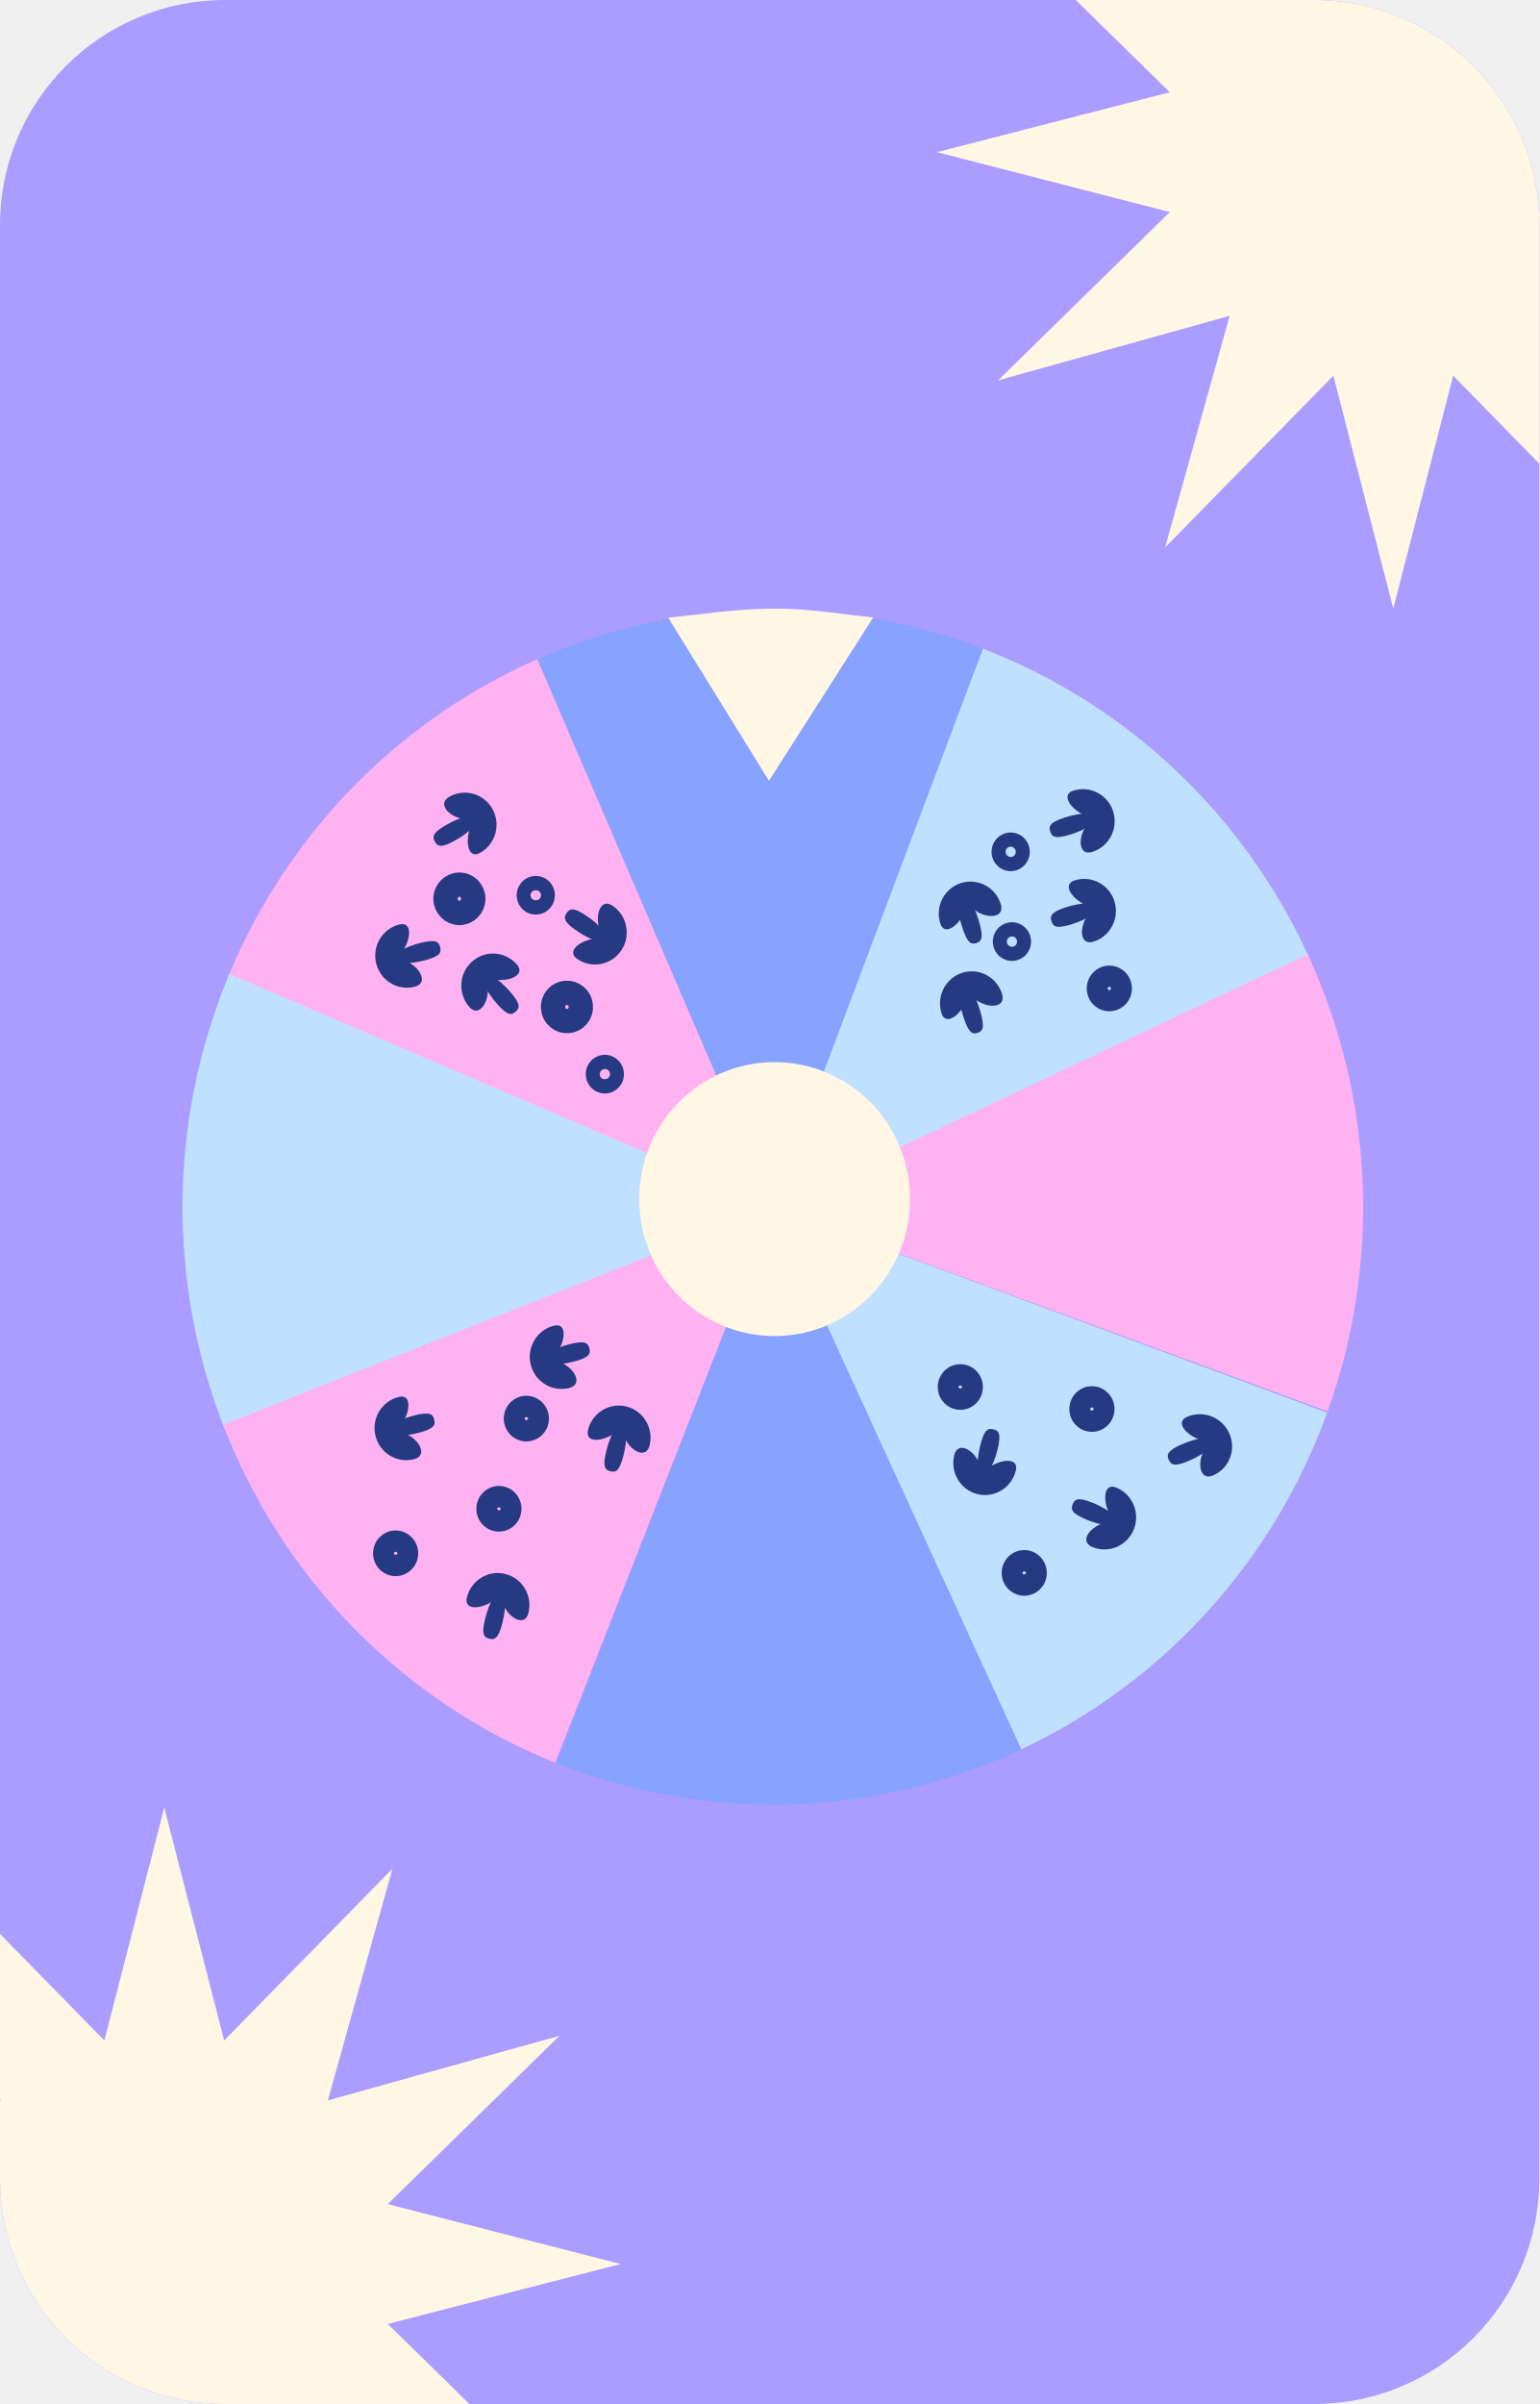
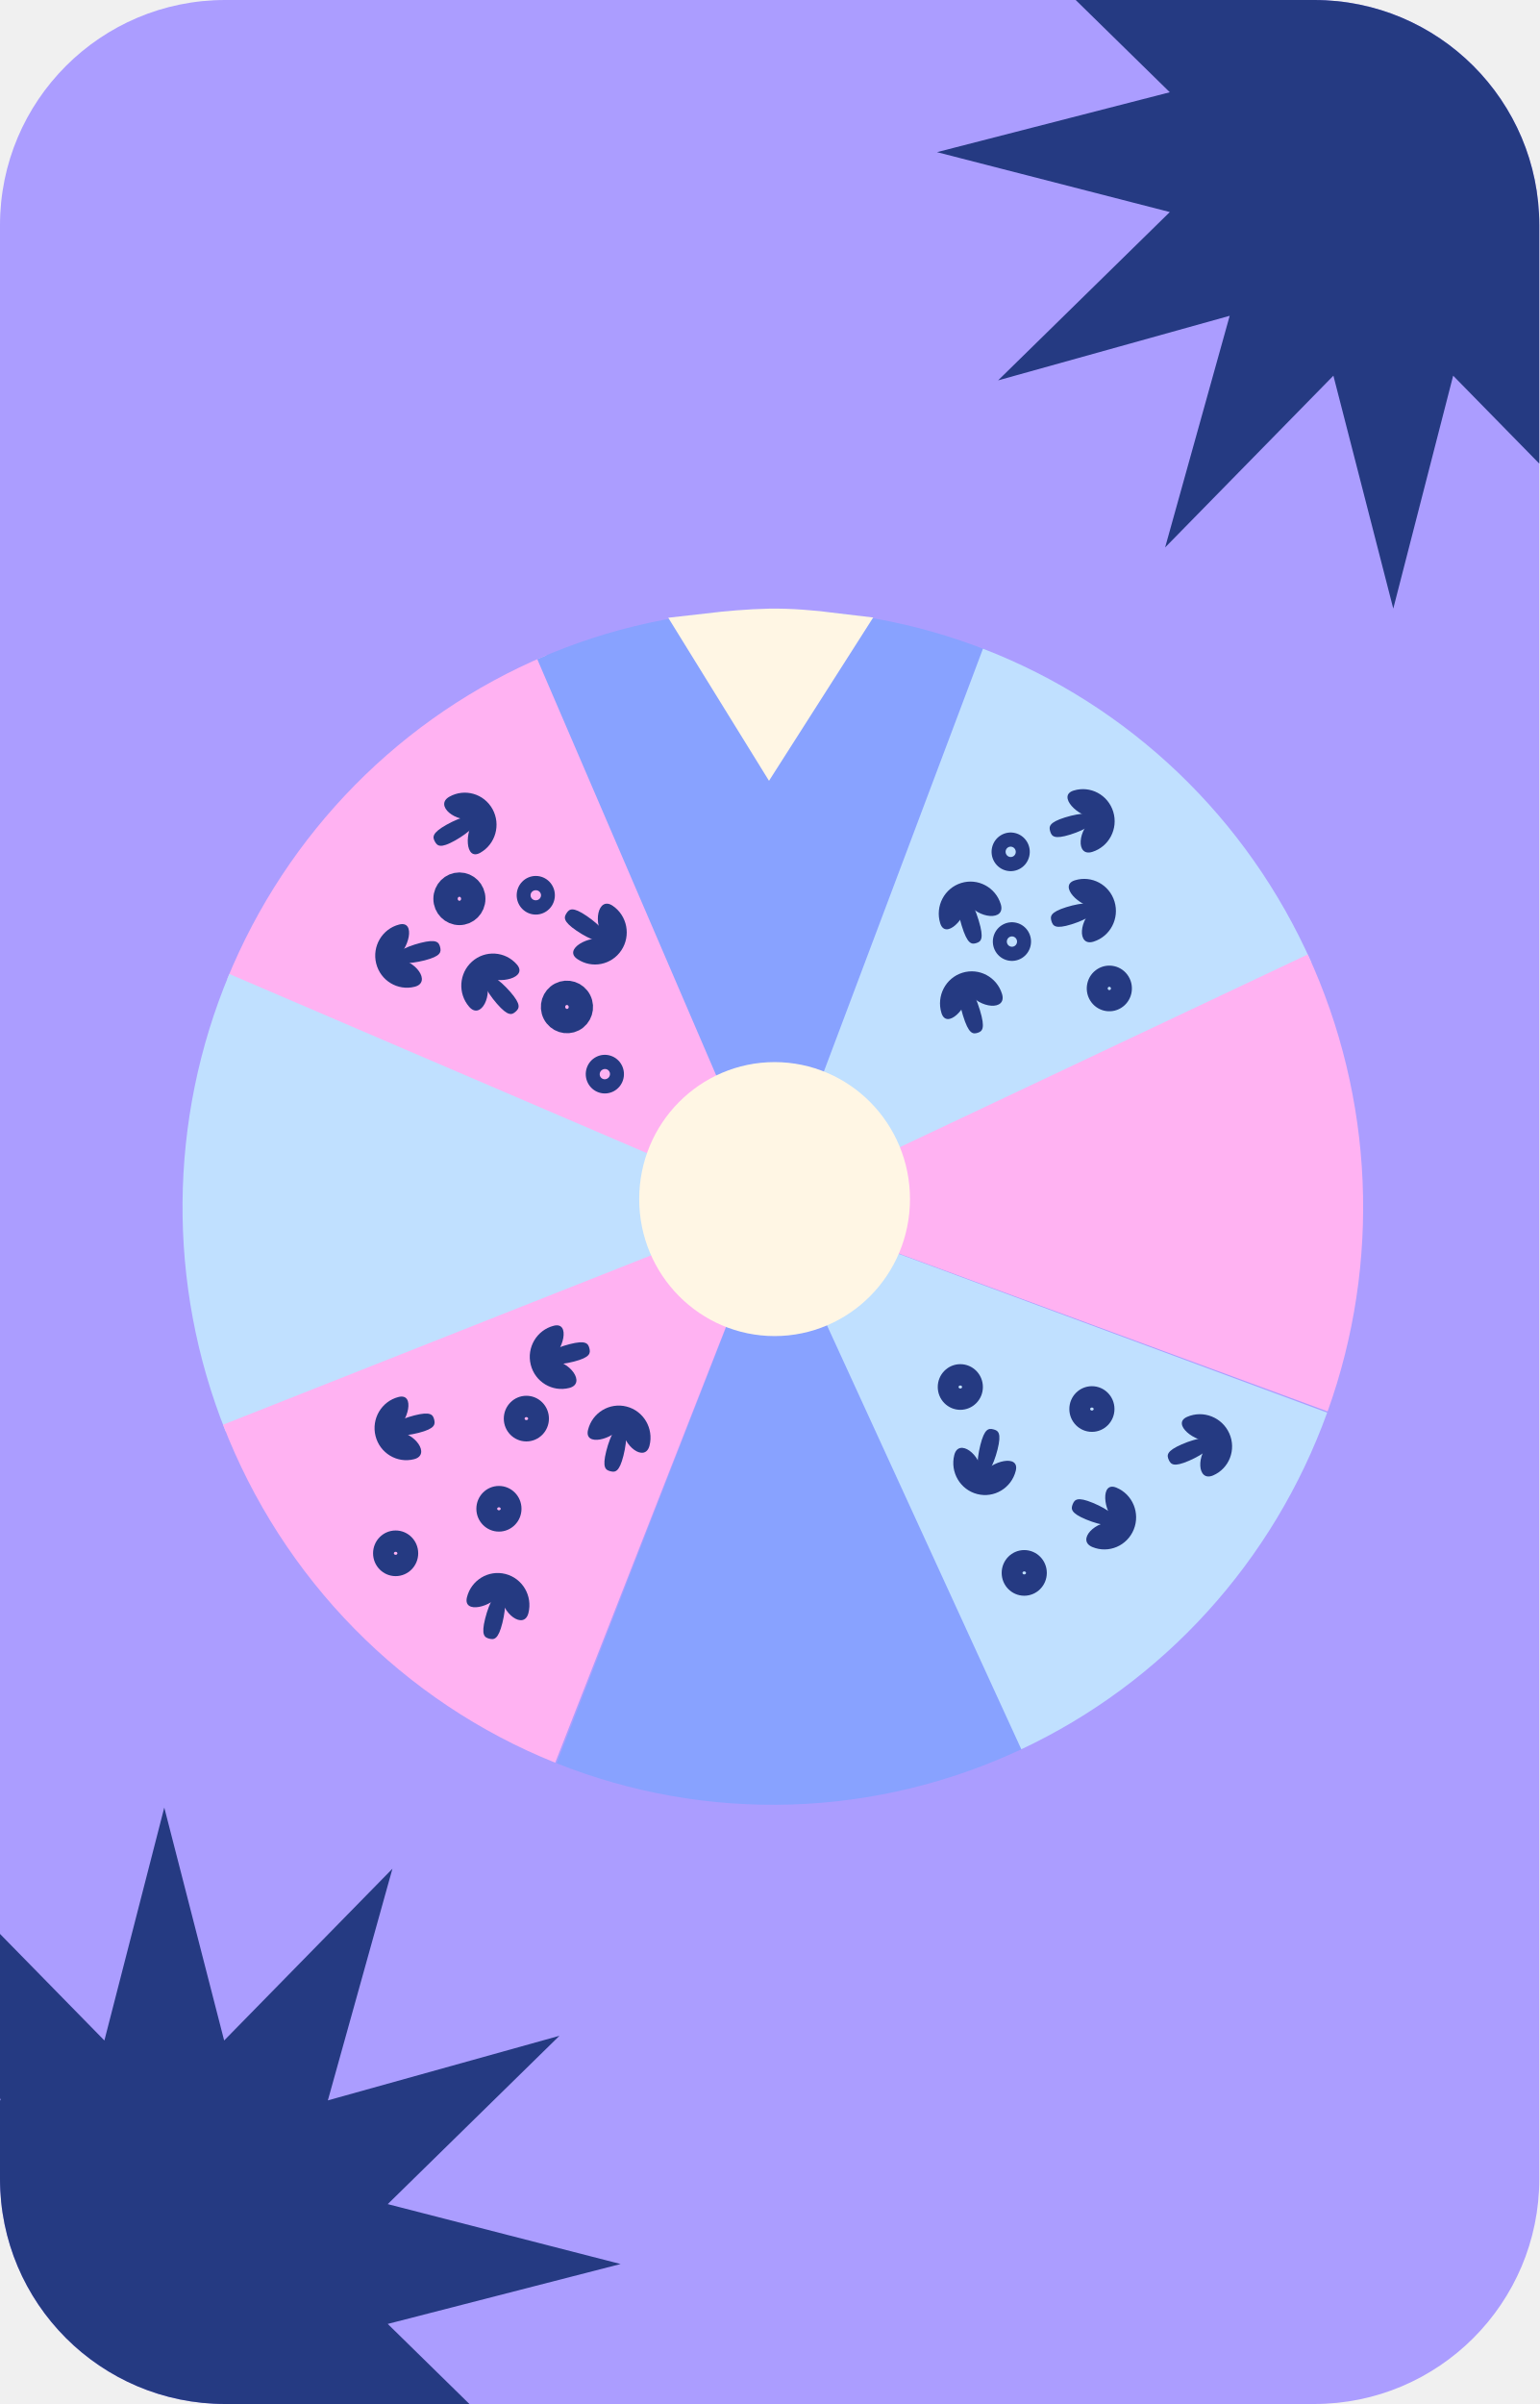
<svg xmlns="http://www.w3.org/2000/svg" width="253" height="395" viewBox="0 0 253 395" fill="none">
  <g clip-path="url(#clip0_335_4806)">
    <rect width="253" height="395" rx="37" fill="#AB9DFF" />
    <path d="M89.78 107.678C66.019 117.675 47.155 136.816 37.338 160.889L106.694 189.859C108.919 184.401 113.195 180.062 118.582 177.796L89.78 107.678Z" fill="#FFB2F2" />
    <path d="M91.49 289.723C103.758 294.61 116.881 296.915 130.058 296.498C143.235 296.081 156.189 292.95 168.131 287.298L135.626 216.962C133.127 218.144 130.416 218.799 127.659 218.887C124.902 218.974 122.156 218.492 119.59 217.469L91.49 289.723Z" fill="#88A2FF" />
    <path d="M162.555 106.976C138.61 97.439 111.902 97.92 88.307 108.312L118.248 177.94C123.596 175.584 129.651 175.475 135.079 177.637L162.555 106.976Z" fill="#88A2FF" />
    <path d="M215.559 158.18C205.032 134.416 185.609 115.857 161.562 106.587L134.854 177.549C140.305 179.65 144.708 183.857 147.094 189.244L215.559 158.18Z" fill="#C0E0FF" />
    <path d="M37.692 160.034C27.651 184.012 27.432 211.045 37.085 235.187L108.077 206.111C106.044 201.025 106.09 195.33 108.205 190.278L37.692 160.034Z" fill="#C0E0FF" />
    <path d="M167.863 287.424C179.421 281.996 189.809 274.318 198.435 264.827C207.061 255.336 213.755 244.219 218.135 232.109L146.219 205.463C145.296 208.014 143.886 210.356 142.069 212.355C140.251 214.355 138.063 215.972 135.628 217.116L167.863 287.424Z" fill="#C0E0FF" />
    <path d="M36.657 234.097C41.505 246.649 48.853 258.057 58.246 267.611C67.638 277.164 78.873 284.659 91.252 289.628L119.655 217.156C117.104 216.132 114.79 214.588 112.855 212.62C110.92 210.652 109.406 208.301 108.407 205.715L36.657 234.097Z" fill="#FFB2F2" />
    <path d="M218.209 231.906C227.002 207.431 225.828 180.422 214.946 156.823L145.138 189.795C147.38 194.657 147.622 200.221 145.811 205.264L218.209 231.906Z" fill="#FFB2F2" />
    <path d="M127.312 181.013C135.943 181.013 143.065 188.11 143.065 197.021C143.065 205.932 135.943 213.029 127.313 213.029C118.682 213.029 111.559 205.932 111.559 197.021C111.559 188.11 118.682 181.013 127.312 181.013Z" fill="#FFF6E4" stroke="#FFF6E4" stroke-width="13" />
    <mask id="path-11-inside-1_335_4806" fill="white">
      <ellipse cx="168.346" cy="258.443" rx="3.709" ry="3.751" />
    </mask>
    <path d="M172.055 258.443H168.055C168.055 258.349 168.142 258.194 168.346 258.194V262.194V266.194C172.646 266.194 176.055 262.681 176.055 258.443H172.055ZM168.346 262.194V258.194C168.549 258.194 168.637 258.349 168.637 258.443H164.637H160.637C160.637 262.681 164.045 266.194 168.346 266.194V262.194ZM164.637 258.443H168.637C168.637 258.537 168.549 258.692 168.346 258.692V254.692V250.692C164.045 250.692 160.637 254.205 160.637 258.443H164.637ZM168.346 254.692V258.692C168.142 258.692 168.055 258.537 168.055 258.443H172.055H176.055C176.055 254.205 172.646 250.692 168.346 250.692V254.692Z" fill="#253A82" mask="url(#path-11-inside-1_335_4806)" />
    <mask id="path-13-inside-2_335_4806" fill="white">
      <ellipse cx="157.84" cy="227.897" rx="3.709" ry="3.751" />
    </mask>
    <path d="M161.549 227.897H157.549C157.549 227.803 157.636 227.648 157.84 227.648V231.648V235.648C162.14 235.648 165.549 232.135 165.549 227.897H161.549ZM157.84 231.648V227.648C158.043 227.648 158.131 227.803 158.131 227.897H154.131H150.131C150.131 232.135 153.54 235.648 157.84 235.648V231.648ZM154.131 227.897H158.131C158.131 227.991 158.043 228.146 157.84 228.146V224.146V220.146C153.54 220.146 150.131 223.659 150.131 227.897H154.131ZM157.84 224.146V228.146C157.636 228.146 157.549 227.991 157.549 227.897H161.549H165.549C165.549 223.659 162.14 220.146 157.84 220.146V224.146Z" fill="#253A82" mask="url(#path-13-inside-2_335_4806)" />
    <mask id="path-15-inside-3_335_4806" fill="white">
      <ellipse cx="179.467" cy="231.516" rx="3.709" ry="3.751" />
    </mask>
    <path d="M183.176 231.516H179.176C179.176 231.422 179.263 231.268 179.467 231.268V235.268V239.268C183.767 239.268 187.176 235.754 187.176 231.516H183.176ZM179.467 235.268V231.268C179.67 231.268 179.758 231.422 179.758 231.516H175.758H171.758C171.758 235.754 175.166 239.268 179.467 239.268V235.268ZM175.758 231.516H179.758C179.758 231.611 179.67 231.765 179.467 231.765V227.765V223.765C175.166 223.765 171.758 227.278 171.758 231.516H175.758ZM179.467 227.765V231.765C179.263 231.765 179.176 231.611 179.176 231.516H183.176H187.176C187.176 227.278 183.767 223.765 179.467 223.765V227.765Z" fill="#253A82" mask="url(#path-15-inside-3_335_4806)" />
    <path d="M166.95 241.674C167.658 238.852 162.847 240.023 161.411 242.32C161.296 238.918 157.553 236.26 156.846 239.082C156.138 241.905 157.826 244.772 160.617 245.488C163.407 246.204 166.243 244.496 166.95 241.674Z" fill="#253A82" />
    <path d="M163.961 238.156C164.644 235.431 164.063 235.06 163.282 234.859C162.501 234.659 161.815 234.705 161.132 237.431C160.448 240.156 160.528 242.528 161.309 242.729C162.09 242.929 163.278 240.882 163.961 238.156Z" fill="#253A82" />
    <mask id="path-19-inside-4_335_4806" fill="white">
      <ellipse cx="3.73" cy="3.731" rx="3.73" ry="3.731" transform="matrix(-0.517855 -0.858627 0.848744 -0.523661 181.096 167.567)" />
    </mask>
    <path d="M180.399 159.209L182.47 162.643C182.345 162.721 182.18 162.681 182.102 162.552L185.497 160.458L188.892 158.363C186.681 154.697 181.951 153.539 178.328 155.774L180.399 159.209ZM185.497 160.458L182.102 162.552C182.024 162.424 182.065 162.257 182.191 162.179L184.262 165.614L186.333 169.048C189.956 166.813 191.103 162.029 188.892 158.363L185.497 160.458ZM184.262 165.614L182.191 162.179C182.316 162.102 182.481 162.141 182.559 162.27L179.164 164.365L175.769 166.46C177.98 170.126 182.71 171.284 186.333 169.048L184.262 165.614ZM179.164 164.365L182.559 162.27C182.637 162.399 182.596 162.566 182.47 162.643L180.399 159.209L178.328 155.774C174.705 158.01 173.558 162.793 175.769 166.46L179.164 164.365Z" fill="#253A82" mask="url(#path-19-inside-4_335_4806)" />
    <mask id="path-21-inside-5_335_4806" fill="white">
      <ellipse cx="3.156" cy="3.157" rx="3.156" ry="3.157" transform="matrix(-0.517855 -0.858627 0.848744 -0.523661 165.279 159.073)" />
    </mask>
    <path d="M164.69 152.001L166.761 155.435C166.367 155.679 165.85 155.553 165.608 155.152L169.003 153.057L172.398 150.963C170.351 147.569 165.972 146.497 162.618 148.566L164.69 152.001ZM169.003 153.057L165.608 155.152C165.367 154.751 165.492 154.229 165.887 153.986L167.958 157.42L170.03 160.855C173.384 158.785 174.445 154.357 172.398 150.963L169.003 153.057ZM167.958 157.42L165.887 153.986C166.282 153.742 166.798 153.868 167.04 154.269L163.645 156.363L160.25 158.458C162.297 161.852 166.676 162.924 170.03 160.855L167.958 157.42ZM163.645 156.363L167.04 154.269C167.282 154.67 167.156 155.192 166.761 155.435L164.69 152.001L162.618 148.566C159.264 150.635 158.203 155.064 160.25 158.458L163.645 156.363Z" fill="#253A82" mask="url(#path-21-inside-5_335_4806)" />
    <path d="M154.733 166.427C155.582 169.209 159.086 165.674 159.129 162.957C160.979 165.801 165.543 166.099 164.694 163.317C163.845 160.535 160.926 158.975 158.176 159.834C155.425 160.693 153.884 163.645 154.733 166.427Z" fill="#253A82" />
    <path d="M158.265 166.828C159.204 169.904 159.9 169.945 160.67 169.705C161.44 169.464 161.993 169.034 161.054 165.957C160.115 162.88 158.729 160.581 157.959 160.822C157.189 161.062 157.326 163.751 158.265 166.828Z" fill="#253A82" />
    <path d="M176.664 144.644C173.913 145.503 177.407 149.046 180.094 149.09C177.282 150.961 176.988 155.577 179.738 154.719C182.489 153.86 184.03 150.908 183.181 148.126C182.332 145.344 179.414 143.785 176.664 144.644Z" fill="#253A82" />
    <path d="M175.251 149.057C172.595 149.887 172.584 150.582 172.822 151.361C173.059 152.139 173.456 152.707 176.112 151.878C178.768 151.049 180.729 149.745 180.491 148.966C180.254 148.187 177.907 148.228 175.251 149.057Z" fill="#253A82" />
    <path d="M183.494 244.434C180.829 243.332 181.307 248.313 183.356 250.071C180.009 249.713 176.886 253.092 179.55 254.193C182.215 255.295 185.258 254.003 186.347 251.308C187.436 248.613 186.159 245.535 183.494 244.434Z" fill="#253A82" />
    <path d="M179.634 246.938C177.061 245.874 176.616 246.405 176.311 247.159C176.006 247.914 175.956 248.607 178.53 249.671C181.103 250.735 183.437 250.985 183.742 250.231C184.047 249.476 182.208 248.002 179.634 246.938Z" fill="#253A82" />
    <path d="M195.128 232.799C192.484 233.949 196.396 237.069 199.084 236.818C196.5 238.975 196.757 243.569 199.402 242.419C202.046 241.27 203.233 238.184 202.053 235.528C200.873 232.871 197.772 231.65 195.128 232.799Z" fill="#253A82" />
    <path d="M194.246 237.315C191.692 238.425 191.764 239.113 192.095 239.857C192.425 240.601 192.889 241.119 195.442 240.009C197.996 238.899 199.799 237.396 199.468 236.652C199.138 235.908 196.8 236.205 194.246 237.315Z" fill="#253A82" />
    <mask id="path-31-inside-6_335_4806" fill="white">
      <ellipse cx="3.153" cy="3.16" rx="3.153" ry="3.16" transform="matrix(-0.518423 -0.859569 0.847817 -0.523089 165.072 144.327)" />
    </mask>
    <path d="M164.483 137.255L166.556 140.693C166.171 140.931 165.652 140.814 165.405 140.404L168.796 138.312L172.188 136.219C170.135 132.816 165.754 131.753 162.409 133.817L164.483 137.255ZM168.796 138.312L165.405 140.404C165.158 139.994 165.292 139.474 165.678 139.236L167.751 142.674L169.825 146.113C173.17 144.049 174.24 139.622 172.188 136.219L168.796 138.312ZM167.751 142.674L165.678 139.236C166.063 138.998 166.582 139.115 166.829 139.525L163.438 141.618L160.047 143.71C162.099 147.113 166.48 148.176 169.825 146.113L167.751 142.674ZM163.438 141.618L166.829 139.525C167.077 139.935 166.942 140.455 166.556 140.693L164.483 137.255L162.409 133.817C159.064 135.88 157.994 140.307 160.047 143.71L163.438 141.618Z" fill="#253A82" mask="url(#path-31-inside-6_335_4806)" />
    <path d="M154.528 151.68C155.377 154.462 158.881 150.928 158.924 148.211C160.774 151.054 165.338 151.352 164.489 148.57C163.64 145.788 160.721 144.229 157.971 145.088C155.22 145.947 153.679 148.898 154.528 151.68Z" fill="#253A82" />
    <path d="M158.062 152.081C159.001 155.158 159.697 155.199 160.467 154.958C161.237 154.718 161.79 154.287 160.851 151.21C159.912 148.134 158.526 145.835 157.756 146.075C156.986 146.316 157.123 149.005 158.062 152.081Z" fill="#253A82" />
    <path d="M176.457 129.898C173.706 130.757 177.2 134.301 179.886 134.345C177.075 136.215 176.781 140.832 179.531 139.973C182.282 139.114 183.823 136.162 182.974 133.38C182.125 130.598 179.207 129.039 176.457 129.898Z" fill="#253A82" />
    <path d="M175.044 134.312C172.388 135.141 172.377 135.836 172.615 136.615C172.852 137.394 173.249 137.962 175.905 137.132C178.561 136.303 180.522 134.999 180.284 134.22C180.047 133.441 177.7 133.482 175.044 134.312Z" fill="#253A82" />
    <mask id="path-37-inside-7_335_4806" fill="white">
      <ellipse cx="3.709" cy="3.751" rx="3.709" ry="3.751" transform="matrix(-1 0 0 1 85.7129 244.155)" />
    </mask>
    <path d="M78.295 247.907H82.295C82.295 247.812 82.207 247.658 82.004 247.658V251.658V255.658C77.704 255.658 74.295 252.145 74.295 247.907H78.295ZM82.004 251.658V247.658C81.8 247.658 81.713 247.812 81.713 247.907H85.713H89.713C89.713 252.145 86.304 255.658 82.004 255.658V251.658ZM85.713 247.907H81.713C81.713 248.001 81.8 248.155 82.004 248.155V244.155V240.155C86.304 240.155 89.713 243.669 89.713 247.907H85.713ZM82.004 244.155V248.155C82.207 248.155 82.295 248.001 82.295 247.907H78.295H74.295C74.295 243.669 77.704 240.155 82.004 240.155V244.155Z" fill="#253A82" mask="url(#path-37-inside-7_335_4806)" />
    <mask id="path-39-inside-8_335_4806" fill="white">
      <ellipse cx="3.709" cy="3.751" rx="3.709" ry="3.751" transform="matrix(-1 0 0 1 68.7363 251.472)" />
    </mask>
    <path d="M61.319 255.223H65.319C65.319 255.129 65.231 254.975 65.027 254.975V258.975V262.975C60.727 262.975 57.319 259.461 57.319 255.223H61.319ZM65.027 258.975V254.975C64.824 254.975 64.736 255.129 64.736 255.223H68.736H72.736C72.736 259.461 69.328 262.975 65.027 262.975V258.975ZM68.736 255.223H64.736C64.736 255.318 64.824 255.472 65.027 255.472V251.472V247.472C69.328 247.472 72.736 250.986 72.736 255.223H68.736ZM65.027 251.472V255.472C65.231 255.472 65.319 255.318 65.319 255.223H61.319H57.319C57.319 250.986 60.727 247.472 65.027 247.472V251.472Z" fill="#253A82" mask="url(#path-39-inside-8_335_4806)" />
    <path d="M65.494 229.54C68.284 228.824 67.126 233.69 64.855 235.142C68.218 235.259 70.847 239.045 68.056 239.76C65.266 240.476 62.43 238.768 61.723 235.946C61.015 233.124 62.704 230.256 65.494 229.54Z" fill="#253A82" />
    <path d="M68.103 232.564C70.798 231.873 71.165 232.46 71.363 233.251C71.561 234.041 71.516 234.734 68.821 235.425C66.126 236.117 63.781 236.036 63.583 235.246C63.385 234.456 65.409 233.255 68.103 232.564Z" fill="#253A82" />
    <path d="M76.751 262.436C76.043 265.258 80.854 264.087 82.29 261.79C82.405 265.192 86.148 267.85 86.856 265.028C87.563 262.205 85.875 259.337 83.084 258.622C80.294 257.906 77.459 259.614 76.751 262.436Z" fill="#253A82" />
    <path d="M79.74 265.953C79.057 268.679 79.638 269.05 80.419 269.25C81.2 269.451 81.886 269.404 82.569 266.679C83.253 263.953 83.173 261.581 82.392 261.381C81.611 261.18 80.423 263.228 79.74 265.953Z" fill="#253A82" />
    <mask id="path-45-inside-9_335_4806" fill="white">
      <ellipse cx="3.709" cy="3.751" rx="3.709" ry="3.751" transform="matrix(-1 0 0 1 90.2227 229.339)" />
    </mask>
    <path d="M82.805 233.091H86.805C86.805 232.996 86.717 232.842 86.514 232.842V236.842V240.842C82.213 240.842 78.805 237.329 78.805 233.091H82.805ZM86.514 236.842V232.842C86.31 232.842 86.223 232.996 86.223 233.091H90.223H94.223C94.223 237.329 90.814 240.842 86.514 240.842V236.842ZM90.223 233.091H86.223C86.223 233.185 86.31 233.339 86.514 233.339V229.339V225.339C90.814 225.339 94.223 228.853 94.223 233.091H90.223ZM86.514 229.339V233.339C86.717 233.339 86.805 233.185 86.805 233.091H82.805H78.805C78.805 228.853 82.213 225.339 86.514 225.339V229.339Z" fill="#253A82" mask="url(#path-45-inside-9_335_4806)" />
    <path d="M91.006 217.834C93.796 217.119 92.638 221.984 90.367 223.437C93.73 223.553 96.358 227.339 93.568 228.054C90.778 228.77 87.942 227.062 87.234 224.24C86.527 221.418 88.216 218.55 91.006 217.834Z" fill="#253A82" />
    <path d="M93.615 220.858C96.31 220.167 96.677 220.754 96.875 221.545C97.073 222.335 97.027 223.028 94.332 223.72C91.638 224.411 89.293 224.33 89.094 223.54C88.896 222.75 90.92 221.549 93.615 220.858Z" fill="#253A82" />
    <path d="M96.653 234.925C95.946 237.747 100.756 236.575 102.192 234.279C102.308 237.68 106.05 240.339 106.758 237.516C107.466 234.694 105.777 231.826 102.987 231.111C100.196 230.395 97.361 232.103 96.653 234.925Z" fill="#253A82" />
    <path d="M99.642 238.442C98.959 241.168 99.54 241.539 100.321 241.739C101.103 241.94 101.788 241.893 102.472 239.168C103.155 236.442 103.076 234.07 102.294 233.87C101.513 233.669 100.326 235.717 99.642 238.442Z" fill="#253A82" />
    <path d="M75.508 145.349C76.745 145.349 77.787 146.369 77.787 147.677C77.787 148.984 76.745 150.006 75.508 150.006C74.27 150.006 73.228 148.984 73.228 147.677C73.229 146.37 74.27 145.349 75.508 145.349Z" stroke="#253A82" stroke-width="4" />
    <mask id="path-52-inside-10_335_4806" fill="white">
      <ellipse cx="88.062" cy="147.1" rx="3.138" ry="3.174" />
    </mask>
    <path d="M91.201 147.1H87.201C87.201 146.687 87.543 146.274 88.062 146.274V150.274V154.274C92.047 154.274 95.201 151.019 95.201 147.1H91.201ZM88.062 150.274V146.274C88.581 146.274 88.924 146.687 88.924 147.1H84.924H80.924C80.924 151.019 84.077 154.274 88.062 154.274V150.274ZM84.924 147.1H88.924C88.924 147.513 88.581 147.926 88.062 147.926V143.926V139.926C84.077 139.926 80.924 143.181 80.924 147.1H84.924ZM88.062 143.926V147.926C87.543 147.926 87.201 147.513 87.201 147.1H91.201H95.201C95.201 143.181 92.047 139.926 88.062 139.926V143.926Z" fill="#253A82" mask="url(#path-52-inside-10_335_4806)" />
    <path d="M65.603 151.91C68.394 151.195 67.235 156.06 64.965 157.513C68.328 157.629 70.956 161.415 68.166 162.13C65.375 162.846 62.54 161.138 61.832 158.316C61.125 155.494 62.813 152.626 65.603 151.91Z" fill="#253A82" />
    <path d="M69.08 154.934C71.775 154.243 72.142 154.831 72.34 155.621C72.538 156.411 72.492 157.105 69.797 157.796C67.103 158.487 64.757 158.407 64.559 157.616C64.361 156.826 66.385 155.625 69.08 154.934Z" fill="#253A82" />
    <path d="M78.93 140.121C76.413 141.535 76.302 136.532 78.129 134.54C74.849 135.298 71.35 132.319 73.866 130.905C76.382 129.49 79.555 130.407 80.954 132.952C82.352 135.497 81.446 138.706 78.93 140.121Z" fill="#253A82" />
    <path d="M74.803 138.098C72.373 139.464 71.869 138.991 71.478 138.278C71.086 137.566 70.955 136.883 73.385 135.517C75.815 134.151 78.103 133.622 78.494 134.334C78.886 135.047 77.233 136.732 74.803 138.098Z" fill="#253A82" />
    <path d="M95.218 164.399C95.802 165.552 95.344 166.945 94.232 167.521C93.12 168.096 91.736 167.659 91.152 166.505C90.568 165.352 91.026 163.96 92.137 163.384C93.249 162.808 94.634 163.246 95.218 164.399Z" stroke="#253A82" stroke-width="4" />
    <mask id="path-59-inside-11_335_4806" fill="white">
      <ellipse cx="3.167" cy="3.146" rx="3.167" ry="3.146" transform="matrix(0.451773 0.892133 -0.887929 0.459981 100.777 172.218)" />
    </mask>
    <path d="M100.845 179.315L99.038 175.747C99.479 175.518 99.977 175.709 100.173 176.097L96.621 177.937L93.07 179.777C94.847 183.286 99.126 184.711 102.653 182.884L100.845 179.315ZM96.621 177.937L100.173 176.097C100.37 176.485 100.232 177.005 99.791 177.234L97.984 173.665L96.177 170.096C92.651 171.923 91.293 176.268 93.07 179.777L96.621 177.937ZM97.984 173.665L99.791 177.234C99.35 177.462 98.853 177.271 98.656 176.883L102.208 175.043L105.76 173.203C103.983 169.695 99.703 168.27 96.177 170.096L97.984 173.665ZM102.208 175.043L98.656 176.883C98.46 176.495 98.597 175.975 99.038 175.747L100.845 179.315L102.653 182.884C106.179 181.057 107.537 176.712 105.76 173.203L102.208 175.043Z" fill="#253A82" mask="url(#path-59-inside-11_335_4806)" />
    <path d="M84.945 158.466C86.847 160.652 82.037 161.827 79.724 160.445C81.154 163.526 79.021 167.618 77.119 165.432C75.218 163.246 75.428 159.915 77.589 157.992C79.75 156.068 83.043 156.281 84.945 158.466Z" fill="#253A82" />
    <path d="M83.87 162.975C85.707 165.086 85.357 165.684 84.752 166.223C84.147 166.762 83.516 167.036 81.679 164.926C79.842 162.815 78.844 160.667 79.449 160.128C80.054 159.59 82.034 160.864 83.87 162.975Z" fill="#253A82" />
    <path d="M94.899 157.586C92.507 155.965 96.859 153.584 99.446 154.321C97.283 151.713 98.309 147.205 100.701 148.826C103.092 150.446 103.733 153.721 102.13 156.14C100.528 158.559 97.291 159.206 94.899 157.586Z" fill="#253A82" />
    <path d="M94.799 152.948C92.489 151.383 92.676 150.714 93.124 150.037C93.573 149.359 94.114 148.93 96.423 150.495C98.733 152.06 100.242 153.878 99.793 154.555C99.345 155.232 97.109 154.513 94.799 152.948Z" fill="#253A82" />
    <path d="M116.543 104.748C119.517 104.403 123.135 104.072 126.471 104.008C129.819 103.944 133.605 104.278 136.731 104.661L126.449 120.773L116.543 104.748Z" fill="#FFF6E4" stroke="#FFF6E4" stroke-width="8" />
-     <path d="M229 -50L238.842 -11.729L266.5 -39.952L255.888 -1.888L293.952 -12.5L265.729 15.158L304 25L265.729 34.842L293.952 62.5L255.888 51.888L266.5 89.952L238.842 61.729L229 100L219.158 61.729L191.5 89.952L202.112 51.888L164.048 62.5L192.271 34.842L154 25L192.271 15.158L164.048 -12.5L202.112 -1.888L191.5 -39.952L219.158 -11.729L229 -50Z" fill="#FFF6E4" />
-     <path d="M27 297L36.842 335.271L64.5 307.048L53.888 345.112L91.952 334.5L63.729 362.158L102 372L63.729 381.842L91.952 409.5L53.888 398.888L64.5 436.952L36.842 408.729L27 447L17.158 408.729L-10.5 436.952L0.112 398.888L-37.952 409.5L-9.729 381.842L-48 372L-9.729 362.158L-37.952 334.5L0.112 345.112L-10.5 307.048L17.158 335.271L27 297Z" fill="#FFF6E4" />
+     <path d="M229 -50L238.842 -11.729L266.5 -39.952L255.888 -1.888L293.952 -12.5L265.729 15.158L304 25L265.729 34.842L293.952 62.5L255.888 51.888L266.5 89.952L238.842 61.729L229 100L219.158 61.729L191.5 89.952L202.112 51.888L164.048 62.5L192.271 34.842L154 25L192.271 15.158L164.048 -12.5L202.112 -1.888L191.5 -39.952L219.158 -11.729L229 -50Z" fill="#253A82" />
+     <path d="M27 297L36.842 335.271L64.5 307.048L53.888 345.112L91.952 334.5L63.729 362.158L102 372L63.729 381.842L91.952 409.5L53.888 398.888L64.5 436.952L36.842 408.729L27 447L17.158 408.729L-10.5 436.952L0.112 398.888L-37.952 409.5L-9.729 381.842L-48 372L-9.729 362.158L-37.952 334.5L0.112 345.112L-10.5 307.048L17.158 335.271L27 297Z" fill="#253A82" />
  </g>
  <defs>
    <clipPath id="clip0_335_4806">
      <rect width="253" height="395" rx="37" fill="white" />
    </clipPath>
  </defs>
</svg>
